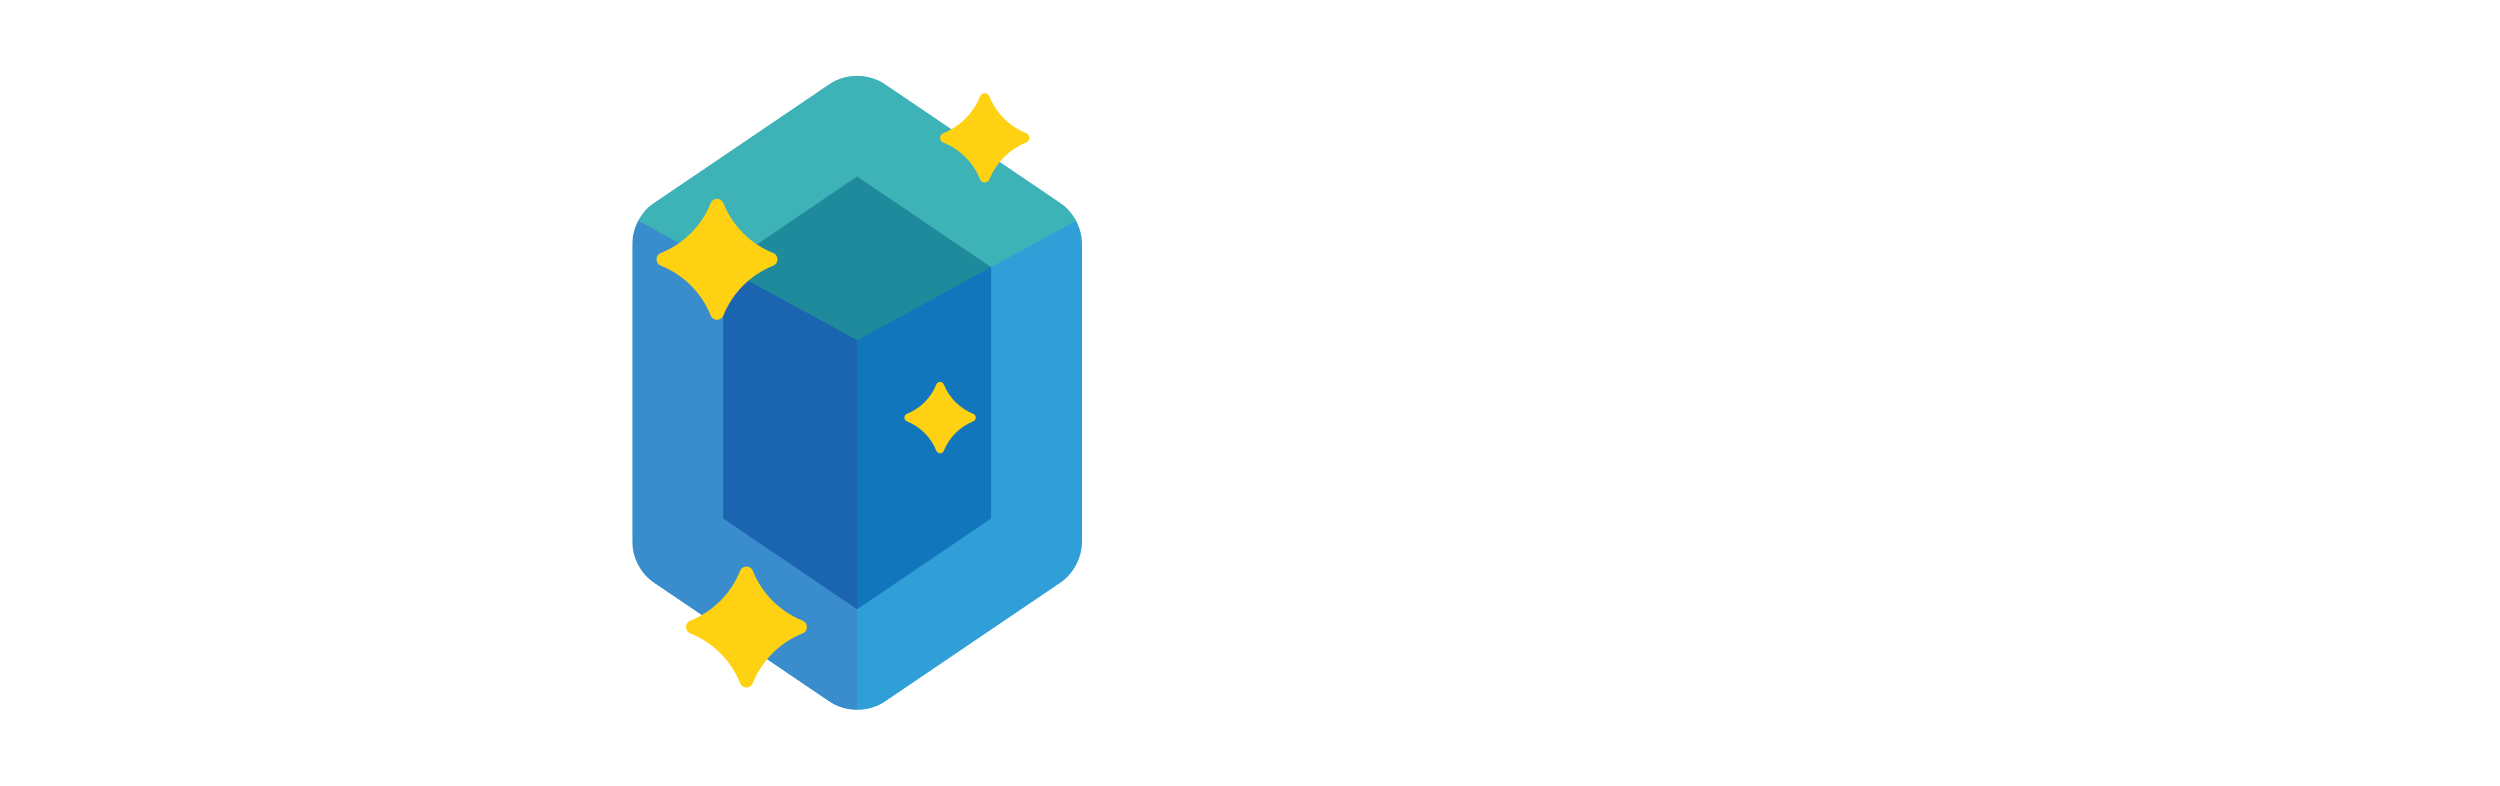
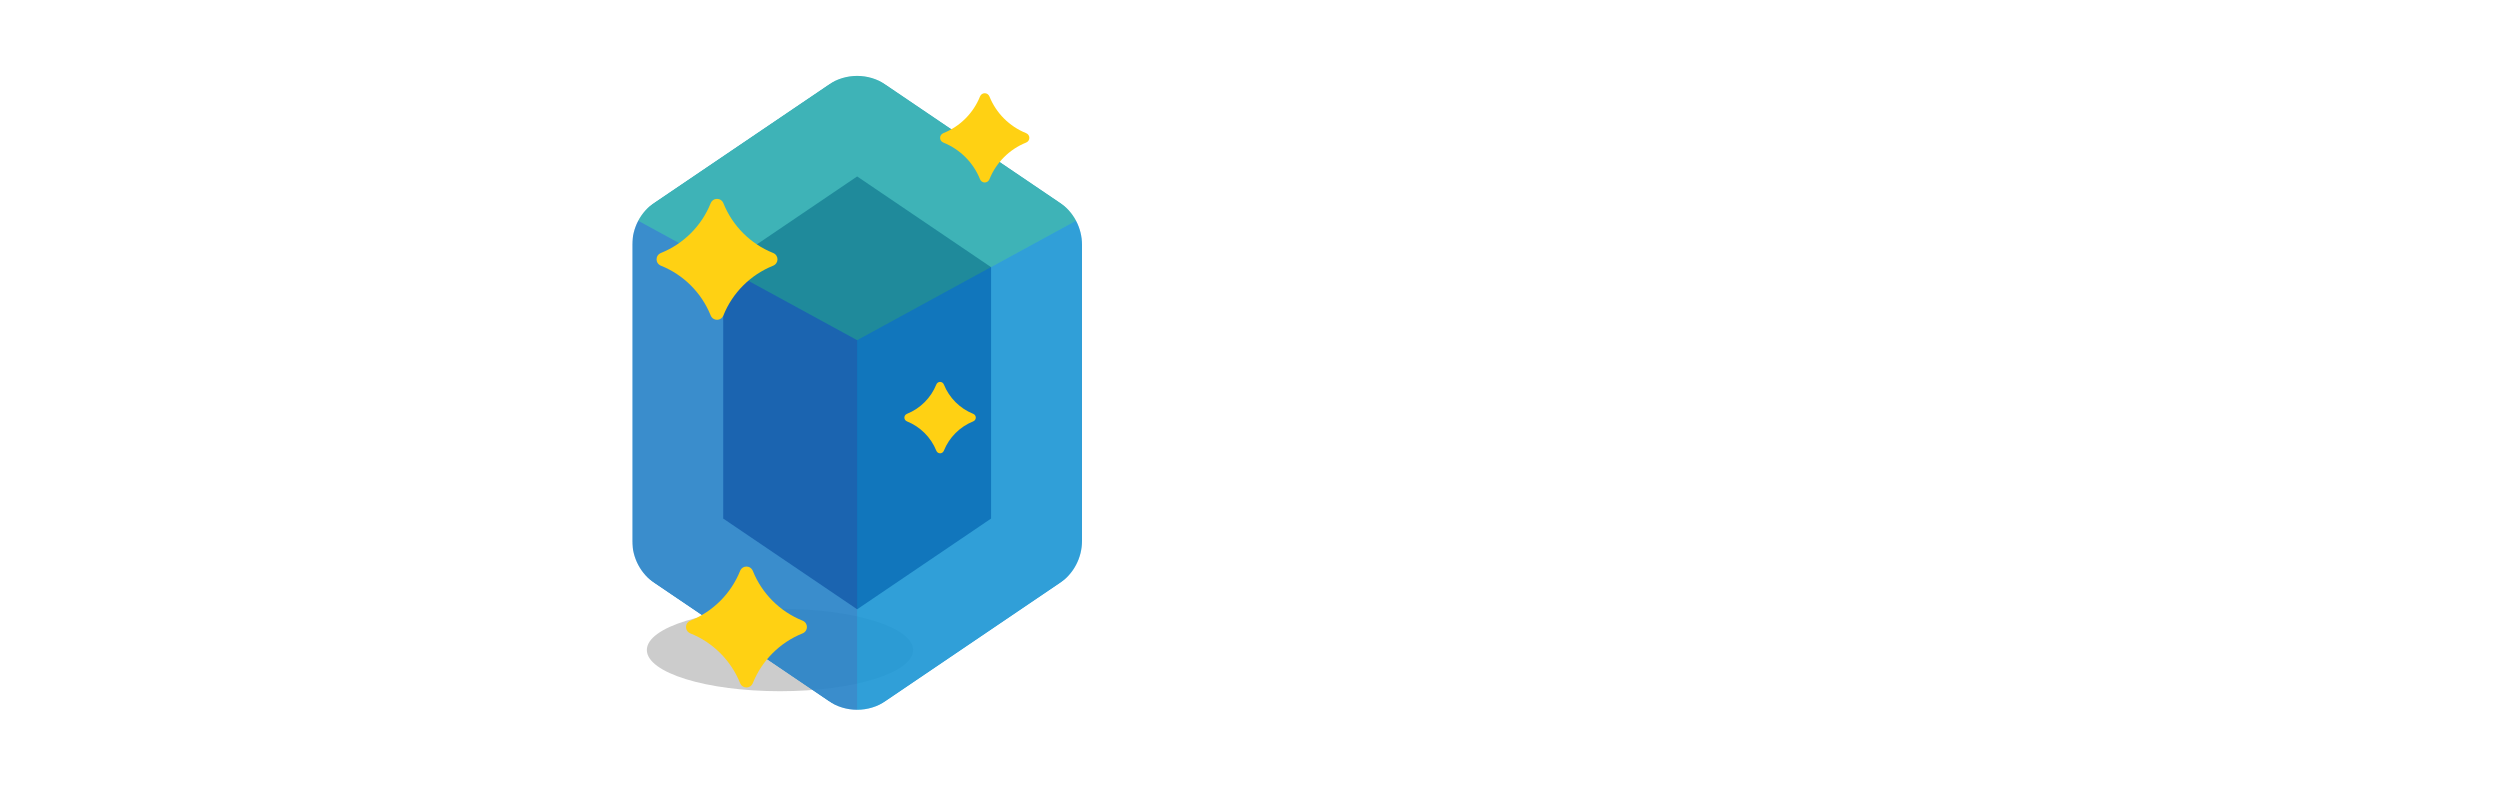
<svg xmlns="http://www.w3.org/2000/svg" xmlns:xlink="http://www.w3.org/1999/xlink" version="1.1" id="Layer_1" x="0px" y="0px" viewBox="0 0 140 44" enable-background="new 0 0 140 44" xml:space="preserve">
+   <g class="ldl-layer" transform="matrix(1 0 0 1 -7.105427357601002e-15 8.881784197001252e-16) matrix(1 0 0 1 0 0)">
+     <g class="ldl-ani" style="transform: scale(0.91); transform-origin: 48px 37px; animation: 1s linear 0s infinite normal forwards running breath-e9d2c079-4008-45dc-9e63-d90a51444cc3;">
+       <ellipse ry="2.536" rx="8.194" cy="40" cx="48" opacity="0.2" style="cx: 48px; cy: 40px; opacity: 0.2; rx: 8.194px; ry: 2.536px;" />
+     </g>
+   </g>
  <g>
    <defs>
      <path id="SVGID_1_" d="M46.383,4.747l-9.709,6.576c-0.792,0.536-1.266,1.431-1.266,2.387v16.577    c0,0.957,0.474,1.851,1.266,2.387l9.709,6.577c0.977,0.661,2.258,0.661,3.234,0    l9.709-6.577c0.792-0.536,1.266-1.431,1.266-2.387V13.711    c0-0.957-0.474-1.851-1.266-2.387l-9.709-6.576C48.64,4.086,47.36,4.086,46.383,4.747z" />
    </defs>
    <clipPath id="SVGID_2_">
      <use xlink:href="#SVGID_1_" overflow="visible" />
    </clipPath>
    <polygon opacity="0.9" clip-path="url(#SVGID_2_)" fill="#29AAE2" points="48,3.652 35.408,12.182 35.408,31.818    48,40.348 60.592,31.818 60.592,12.182  " />
    <polygon opacity="0.9" clip-path="url(#SVGID_2_)" fill="#0D71BA" points="48,9.881 40.5,14.961 40.5,29.039    48,34.119 55.5,29.039 55.5,14.961  " />
    <polygon opacity="0.3" clip-path="url(#SVGID_2_)" fill="#3BB54A" points="48,3.652 35.408,12.182 48,19.054    60.592,12.182  " />
    <polygon opacity="0.3" clip-path="url(#SVGID_2_)" fill="#0D71BA" points="48,19.054 48,40.348 60.592,31.818    60.592,12.182 60.592,12.182  " />
    <polygon opacity="0.3" clip-path="url(#SVGID_2_)" fill="#2E368F" points="35.408,12.182 35.408,12.182    35.408,31.818 48,40.348 48,19.054  " />
  </g>
  <path style="animation: 1s linear 0s infinite normal forwards running blink-dd151398-1545-4d6e-9fb5-9f967decae16;" fill="#FFD113" d="M57.46,7.455c-0.932-0.375-1.675-1.118-2.05-2.05  c-0.099-0.246-0.431-0.246-0.53,0c-0.375,0.932-1.118,1.675-2.05,2.05  c-0.246,0.099-0.246,0.431,0,0.53c0.932,0.375,1.675,1.118,2.05,2.05  c0.099,0.246,0.431,0.246,0.53,0c0.375-0.932,1.118-1.675,2.05-2.05  C57.706,7.887,57.706,7.555,57.46,7.455z" />
  <path style="animation: 1s linear -0.255s infinite normal forwards running blink-dd151398-1545-4d6e-9fb5-9f967decae16;" fill="#FFD113" d="M43.29,14.164c-1.262-0.507-2.269-1.515-2.777-2.777  c-0.134-0.334-0.584-0.334-0.718,0c-0.507,1.262-1.515,2.269-2.777,2.777  c-0.334,0.134-0.334,0.584,0,0.718c1.262,0.507,2.269,1.515,2.777,2.777  c0.134,0.334,0.584,0.334,0.718,0c0.507-1.262,1.515-2.269,2.777-2.777  C43.623,14.748,43.623,14.298,43.29,14.164z" />
  <path style="animation: 1s linear -0.495s infinite normal forwards running blink-dd151398-1545-4d6e-9fb5-9f967decae16;" fill="#FFD113" d="M54.497,23.174c-0.745-0.3-1.34-0.895-1.64-1.64  c-0.079-0.197-0.345-0.197-0.424,0c-0.3,0.745-0.895,1.34-1.64,1.64  c-0.197,0.079-0.197,0.345,0,0.424c0.745,0.3,1.34,0.895,1.64,1.64  c0.079,0.197,0.345,0.197,0.424,0c0.3-0.745,0.895-1.34,1.64-1.64  C54.694,23.519,54.694,23.253,54.497,23.174z" />
  <path style="animation: 1s linear -0.755s infinite normal forwards running blink-dd151398-1545-4d6e-9fb5-9f967decae16;" fill="#FFD113" d="M44.938,34.754c-1.262-0.507-2.269-1.515-2.777-2.777  c-0.134-0.334-0.584-0.334-0.718,0c-0.507,1.262-1.515,2.269-2.777,2.777  c-0.334,0.134-0.334,0.584,0,0.718c1.262,0.507,2.269,1.515,2.777,2.777  c0.134,0.334,0.584,0.334,0.718,0c0.507-1.262,1.515-2.269,2.777-2.777  C45.272,35.338,45.272,34.888,44.938,34.754z" />
  <style id="blink-dd151398-1545-4d6e-9fb5-9f967decae16" data-anikit="">@keyframes blink-dd151398-1545-4d6e-9fb5-9f967decae16 {
  0% { opacity: 1; }
  52.965% { opacity: 1; }
  145.035% { opacity: 0; }
  7.93% { opacity: 0; }
  100% { opacity: 1; }
}</style>
</svg>
